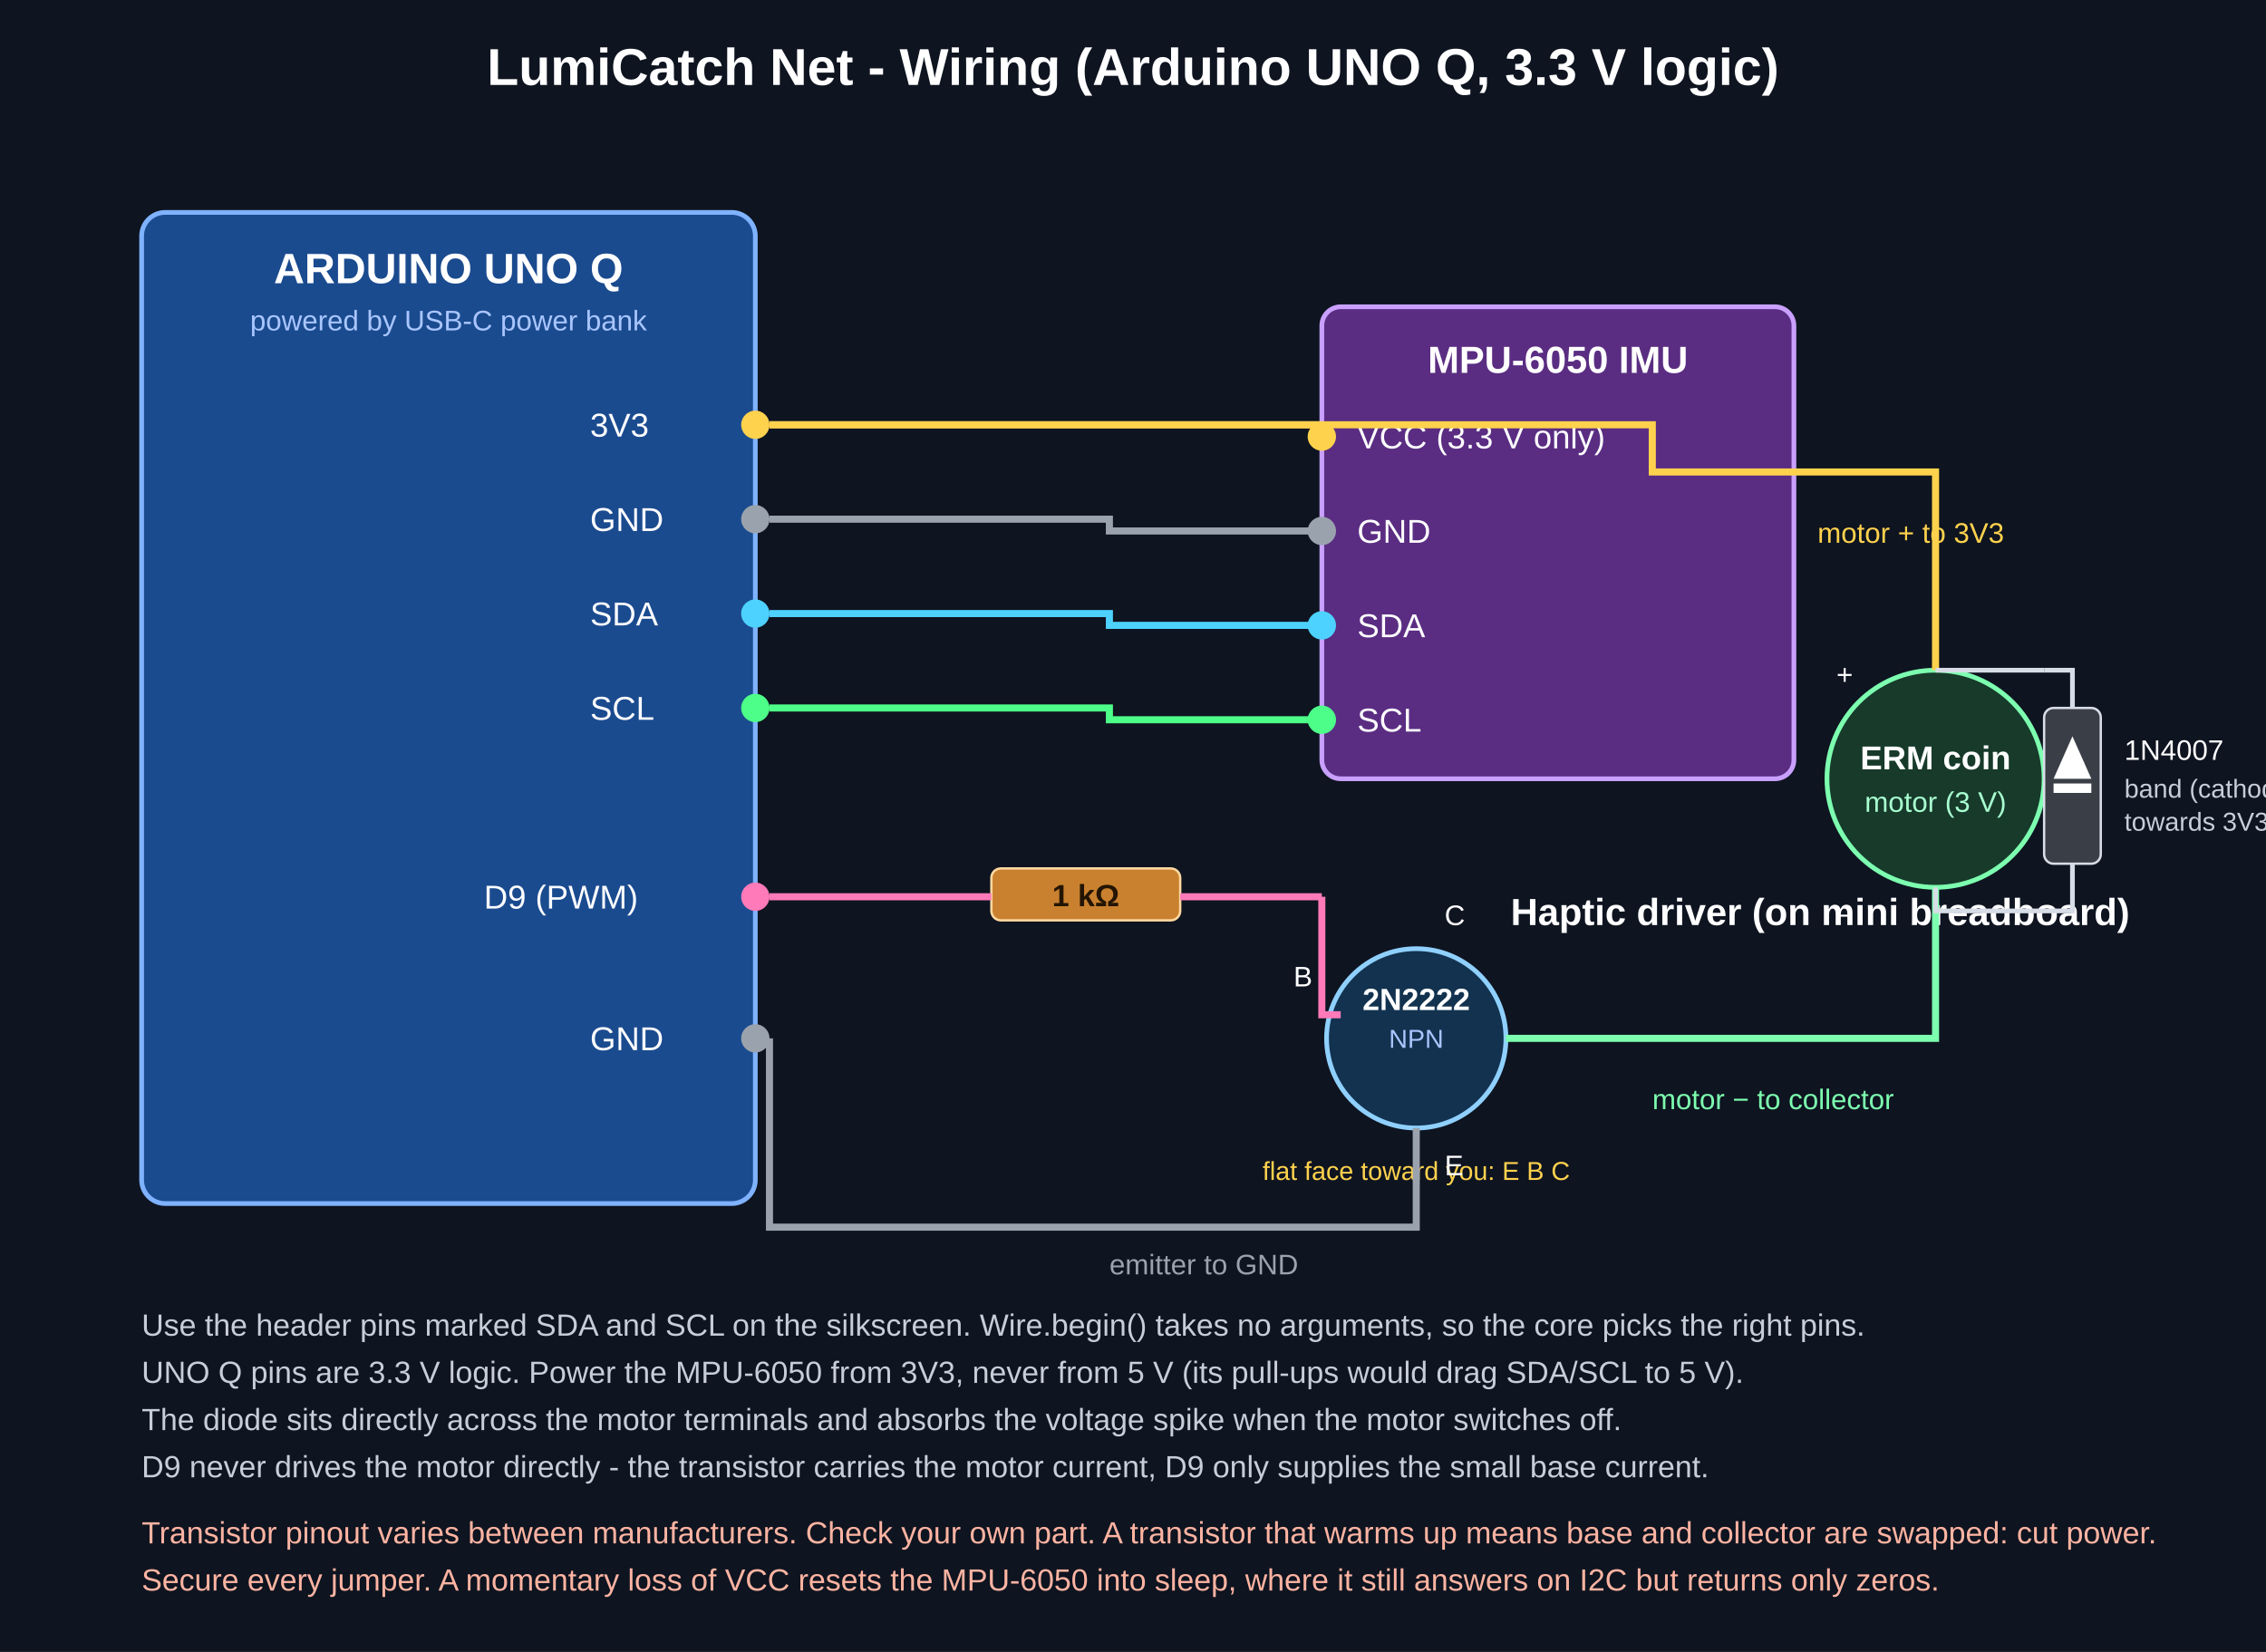
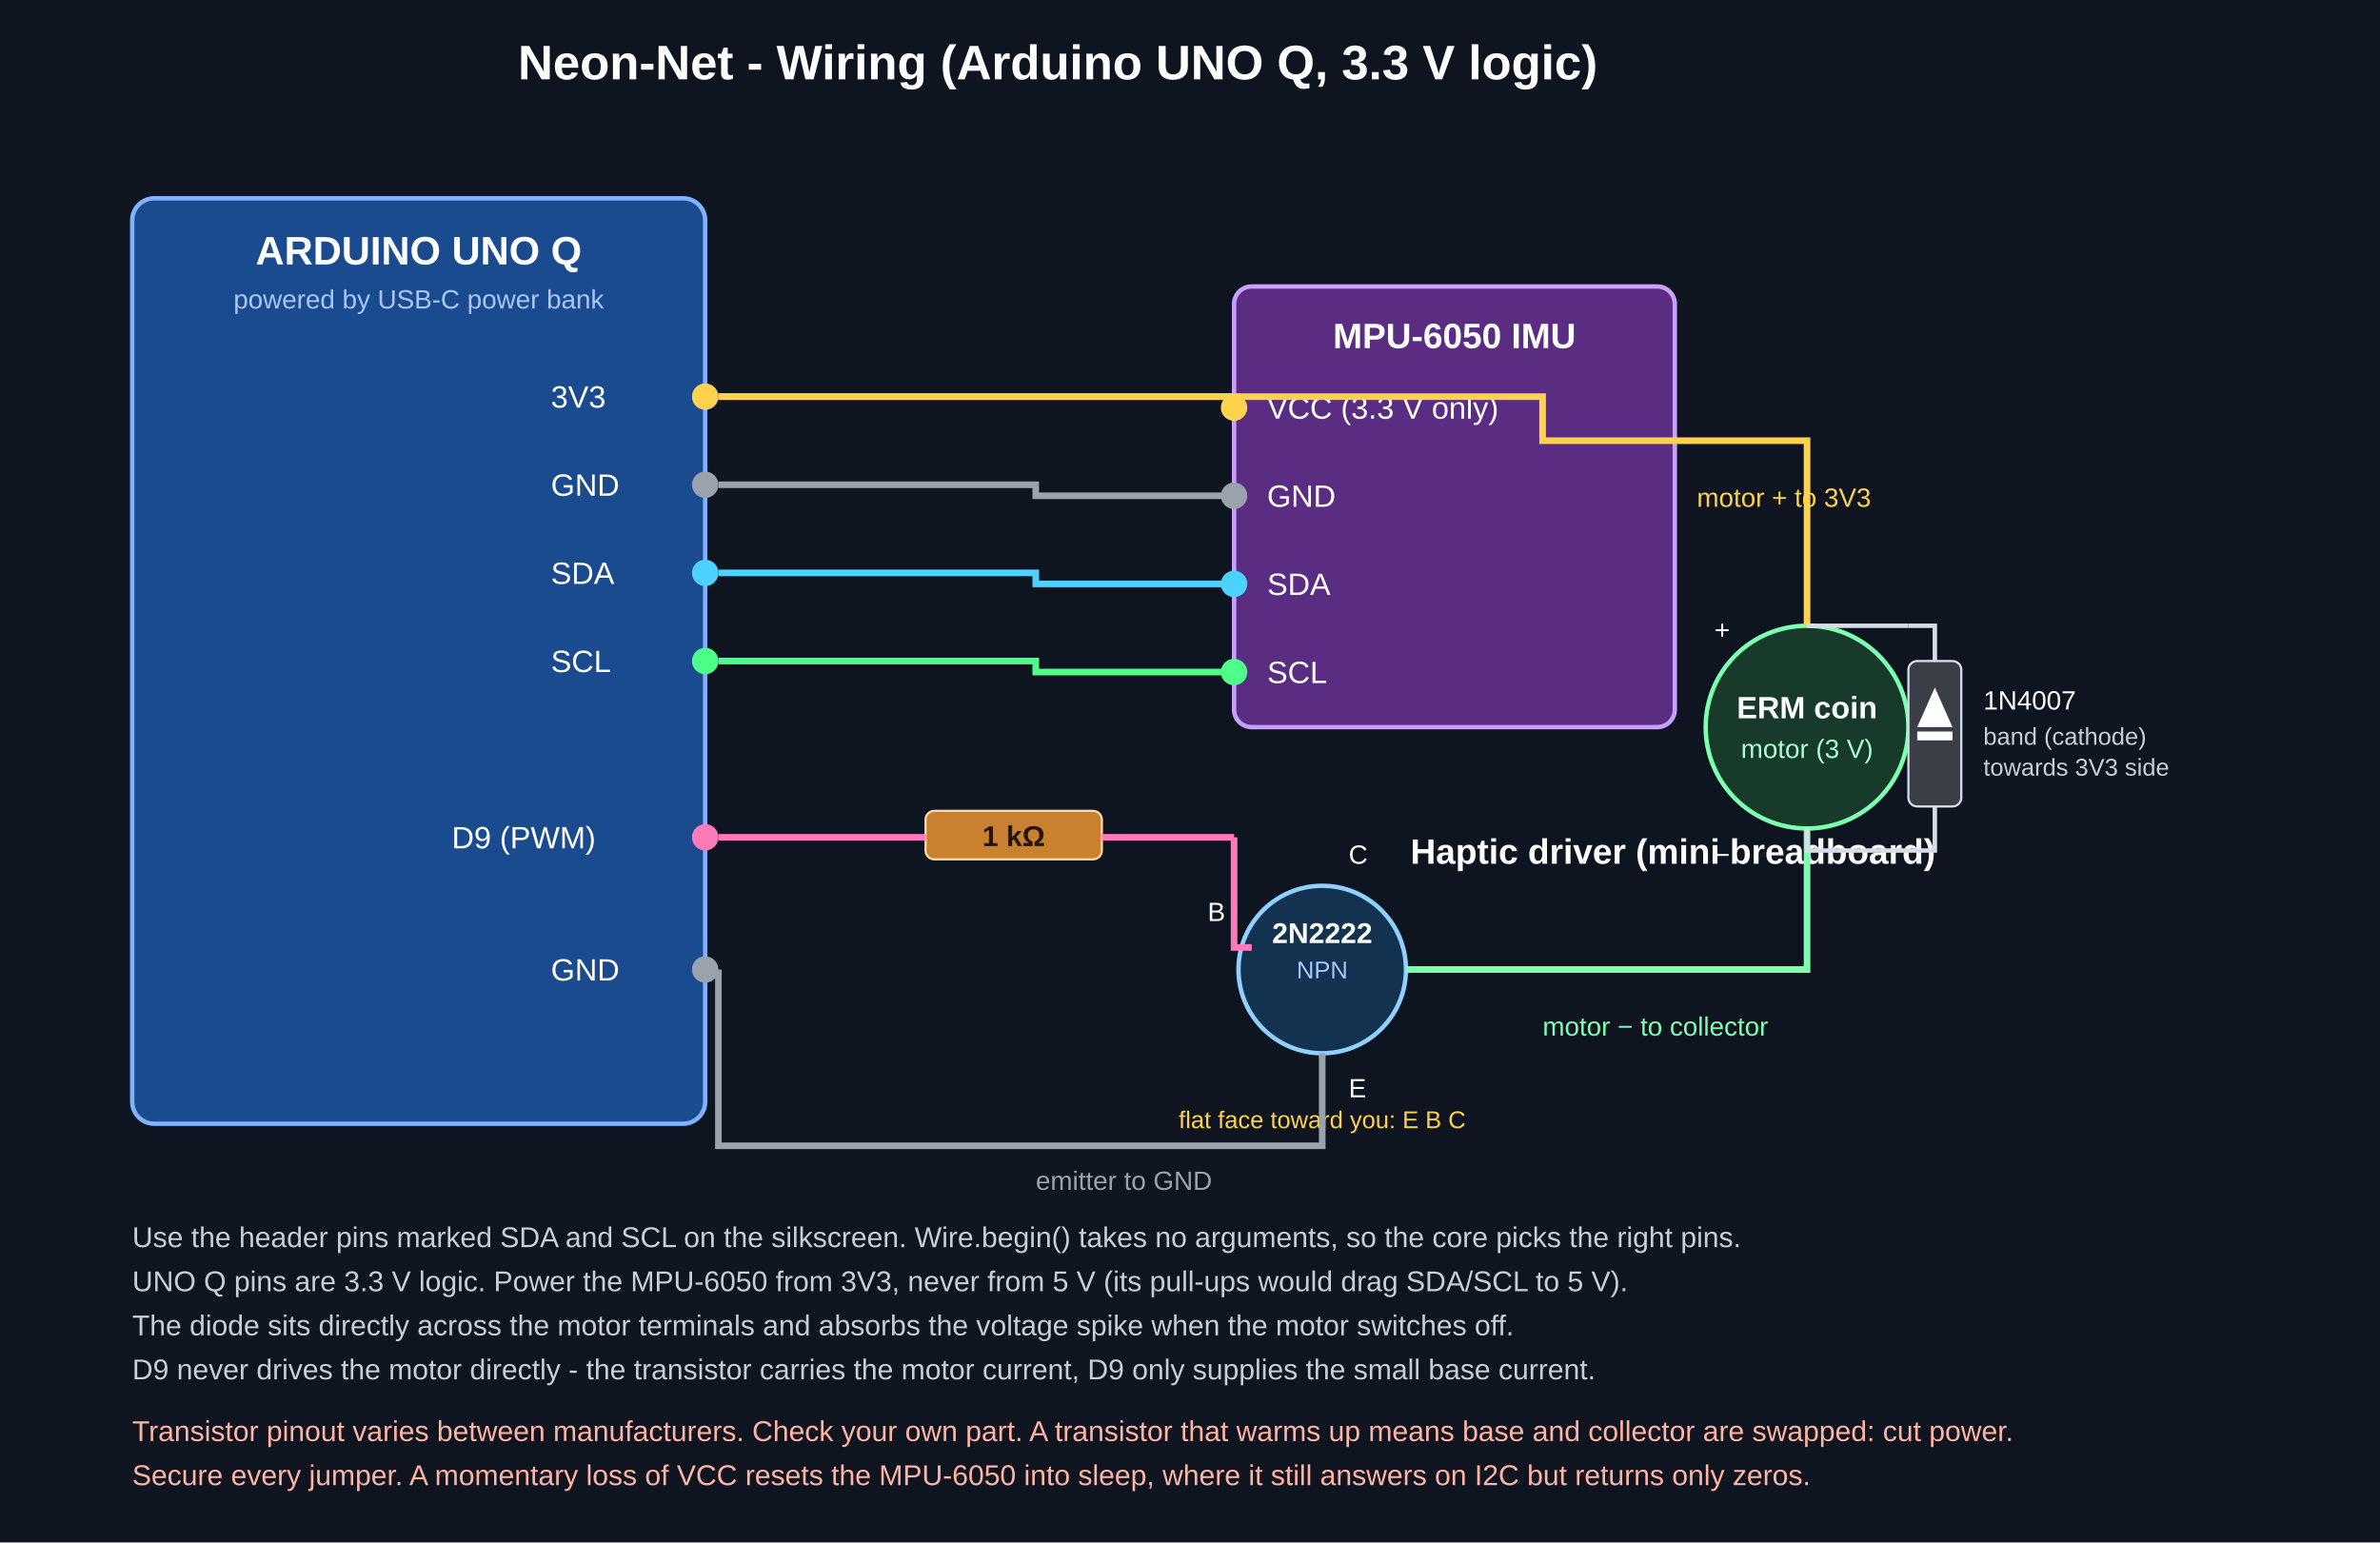
- <svg xmlns="http://www.w3.org/2000/svg" viewBox="0 0 960 700" font-family="Arial, Helvetica, sans-serif">
-   <rect width="960" height="700" fill="#0e1420" />
-   <text x="480" y="36" fill="#ffffff" font-size="22" text-anchor="middle" font-weight="bold">LumiCatch Net - Wiring (Arduino UNO Q, 3.3 V logic)</text>
+ <svg xmlns="http://www.w3.org/2000/svg" viewBox="0 0 1080 700" font-family="Arial, Helvetica, sans-serif">
+   <rect width="1080" height="700" fill="#0e1420" />
+   <text x="480" y="36" fill="#ffffff" font-size="22" text-anchor="middle" font-weight="bold">Neon-Net - Wiring (Arduino UNO Q, 3.3 V logic)</text>
  <rect x="60" y="90" width="260" height="420" rx="10" fill="#1b4b8f" stroke="#7fb2ff" stroke-width="2" />
  <text x="190" y="120" fill="#ffffff" font-size="18" text-anchor="middle" font-weight="bold">ARDUINO UNO Q</text>
  <text x="190" y="140" fill="#a9c6ff" font-size="12" text-anchor="middle">powered by USB-C power bank</text>
  <g font-size="14" fill="#ffffff">
    <circle cx="320" cy="180" r="6" fill="#ffd24d" />
    <text x="250" y="185">3V3</text>
    <circle cx="320" cy="220" r="6" fill="#9aa3ad" />
    <text x="250" y="225">GND</text>
    <circle cx="320" cy="260" r="6" fill="#4dd2ff" />
    <text x="250" y="265">SDA</text>
    <circle cx="320" cy="300" r="6" fill="#4dff88" />
    <text x="250" y="305">SCL</text>
    <circle cx="320" cy="380" r="6" fill="#ff7ab8" />
    <text x="205" y="385">D9 (PWM)</text>
    <circle cx="320" cy="440" r="6" fill="#9aa3ad" />
    <text x="250" y="445">GND</text>
  </g>
  <rect x="560" y="130" width="200" height="200" rx="8" fill="#5a2d82" stroke="#c9a0ff" stroke-width="2" />
  <text x="660" y="158" fill="#ffffff" font-size="16" text-anchor="middle" font-weight="bold">MPU-6050 IMU</text>
  <g font-size="14" fill="#ffffff">
    <circle cx="560" cy="185" r="6" fill="#ffd24d" />
    <text x="575" y="190">VCC (3.3 V only)</text>
    <circle cx="560" cy="225" r="6" fill="#9aa3ad" />
    <text x="575" y="230">GND</text>
    <circle cx="560" cy="265" r="6" fill="#4dd2ff" />
    <text x="575" y="270">SDA</text>
    <circle cx="560" cy="305" r="6" fill="#4dff88" />
    <text x="575" y="310">SCL</text>
  </g>
  <path d="M326 180 H560" stroke="#ffd24d" stroke-width="3" fill="none" />
  <path d="M326 220 H470 V225 H560" stroke="#9aa3ad" stroke-width="3" fill="none" />
  <path d="M326 260 H470 V265 H560" stroke="#4dd2ff" stroke-width="3" fill="none" />
  <path d="M326 300 H470 V305 H560" stroke="#4dff88" stroke-width="3" fill="none" />
-   <text x="640" y="392" fill="#ffffff" font-size="16" font-weight="bold">Haptic driver (on mini breadboard)</text>
+   <text x="640" y="392" fill="#ffffff" font-size="16" font-weight="bold">Haptic driver (mini breadboard)</text>
  <rect x="420" y="368" width="80" height="22" rx="4" fill="#c9812f" stroke="#ffd8a0" />
  <text x="460" y="384" fill="#241503" font-size="13" text-anchor="middle" font-weight="bold">1 kΩ</text>
  <path d="M326 380 H420" stroke="#ff7ab8" stroke-width="3" />
  <path d="M500 380 H560" stroke="#ff7ab8" stroke-width="3" />
  <circle cx="600" cy="440" r="38" fill="#12324f" stroke="#8fd0ff" stroke-width="2" />
  <text x="600" y="428" fill="#ffffff" font-size="13" text-anchor="middle" font-weight="bold">2N2222</text>
  <text x="600" y="444" fill="#a9c6ff" font-size="11" text-anchor="middle">NPN</text>
-   <text x="600" y="500" fill="#ffd24d" font-size="11" text-anchor="middle">flat face toward you: E B C</text>
+   <text x="600" y="512" fill="#ffd24d" font-size="11" text-anchor="middle">flat face toward you: E B C</text>
  <text x="548" y="418" fill="#ffffff" font-size="12">B</text>
  <text x="612" y="392" fill="#ffffff" font-size="12">C</text>
  <text x="612" y="498" fill="#ffffff" font-size="12">E</text>
  <path d="M560 380 V430 H568" stroke="#ff7ab8" stroke-width="3" fill="none" />
  <path d="M600 478 V520 H326 V440" stroke="#9aa3ad" stroke-width="3" fill="none" />
  <text x="470" y="540" fill="#9aa3ad" font-size="12">emitter to GND</text>
  <circle cx="820" cy="330" r="46" fill="#173a2b" stroke="#7dffb0" stroke-width="2" />
  <text x="820" y="326" fill="#ffffff" font-size="14" text-anchor="middle" font-weight="bold">ERM coin</text>
  <text x="820" y="344" fill="#a8ffd0" font-size="12" text-anchor="middle">motor (3 V)</text>
  <text x="778" y="290" fill="#ffffff" font-size="12">+</text>
  <text x="778" y="392" fill="#ffffff" font-size="12">−</text>
  <path d="M820 284 V200 H700 V180 H326" stroke="#ffd24d" stroke-width="3" fill="none" />
  <text x="770" y="230" fill="#ffd24d" font-size="12">motor + to 3V3</text>
  <path d="M820 376 V440 H638" stroke="#7dffb0" stroke-width="3" fill="none" />
  <text x="700" y="470" fill="#7dffb0" font-size="12">motor − to collector</text>
  <g>
    <rect x="866" y="300" width="24" height="66" rx="4" fill="#3a3f47" stroke="#d7dde6" />
    <path d="M878 312 L870 330 H886 Z" fill="#ffffff" />
    <rect x="870" y="332" width="16" height="4" fill="#ffffff" />
    <text x="900" y="322" fill="#ffffff" font-size="12">1N4007</text>
    <text x="900" y="338" fill="#c7ced8" font-size="11">band (cathode)</text>
    <text x="900" y="352" fill="#c7ced8" font-size="11">towards 3V3 side</text>
    <path d="M878 300 V284 H866 M878 366 V386 H860" stroke="#d7dde6" stroke-width="2" fill="none" />
    <path d="M866 284 H820 M860 386 H820 V376" stroke="#d7dde6" stroke-width="2" fill="none" />
  </g>
  <g font-size="13" fill="#c7ced8">
    <text x="60" y="566">Use the header pins marked SDA and SCL on the silkscreen. Wire.begin() takes no arguments, so the core picks the right pins.</text>
    <text x="60" y="586">UNO Q pins are 3.3 V logic. Power the MPU-6050 from 3V3, never from 5 V (its pull-ups would drag SDA/SCL to 5 V).</text>
    <text x="60" y="606">The diode sits directly across the motor terminals and absorbs the voltage spike when the motor switches off.</text>
    <text x="60" y="626">D9 never drives the motor directly - the transistor carries the motor current, D9 only supplies the small base current.</text>
  </g>
  <g font-size="13" fill="#ffb4a2">
    <text x="60" y="654">Transistor pinout varies between manufacturers. Check your own part. A transistor that warms up means base and collector are swapped: cut power.</text>
    <text x="60" y="674">Secure every jumper. A momentary loss of VCC resets the MPU-6050 into sleep, where it still answers on I2C but returns only zeros.</text>
  </g>
</svg>
